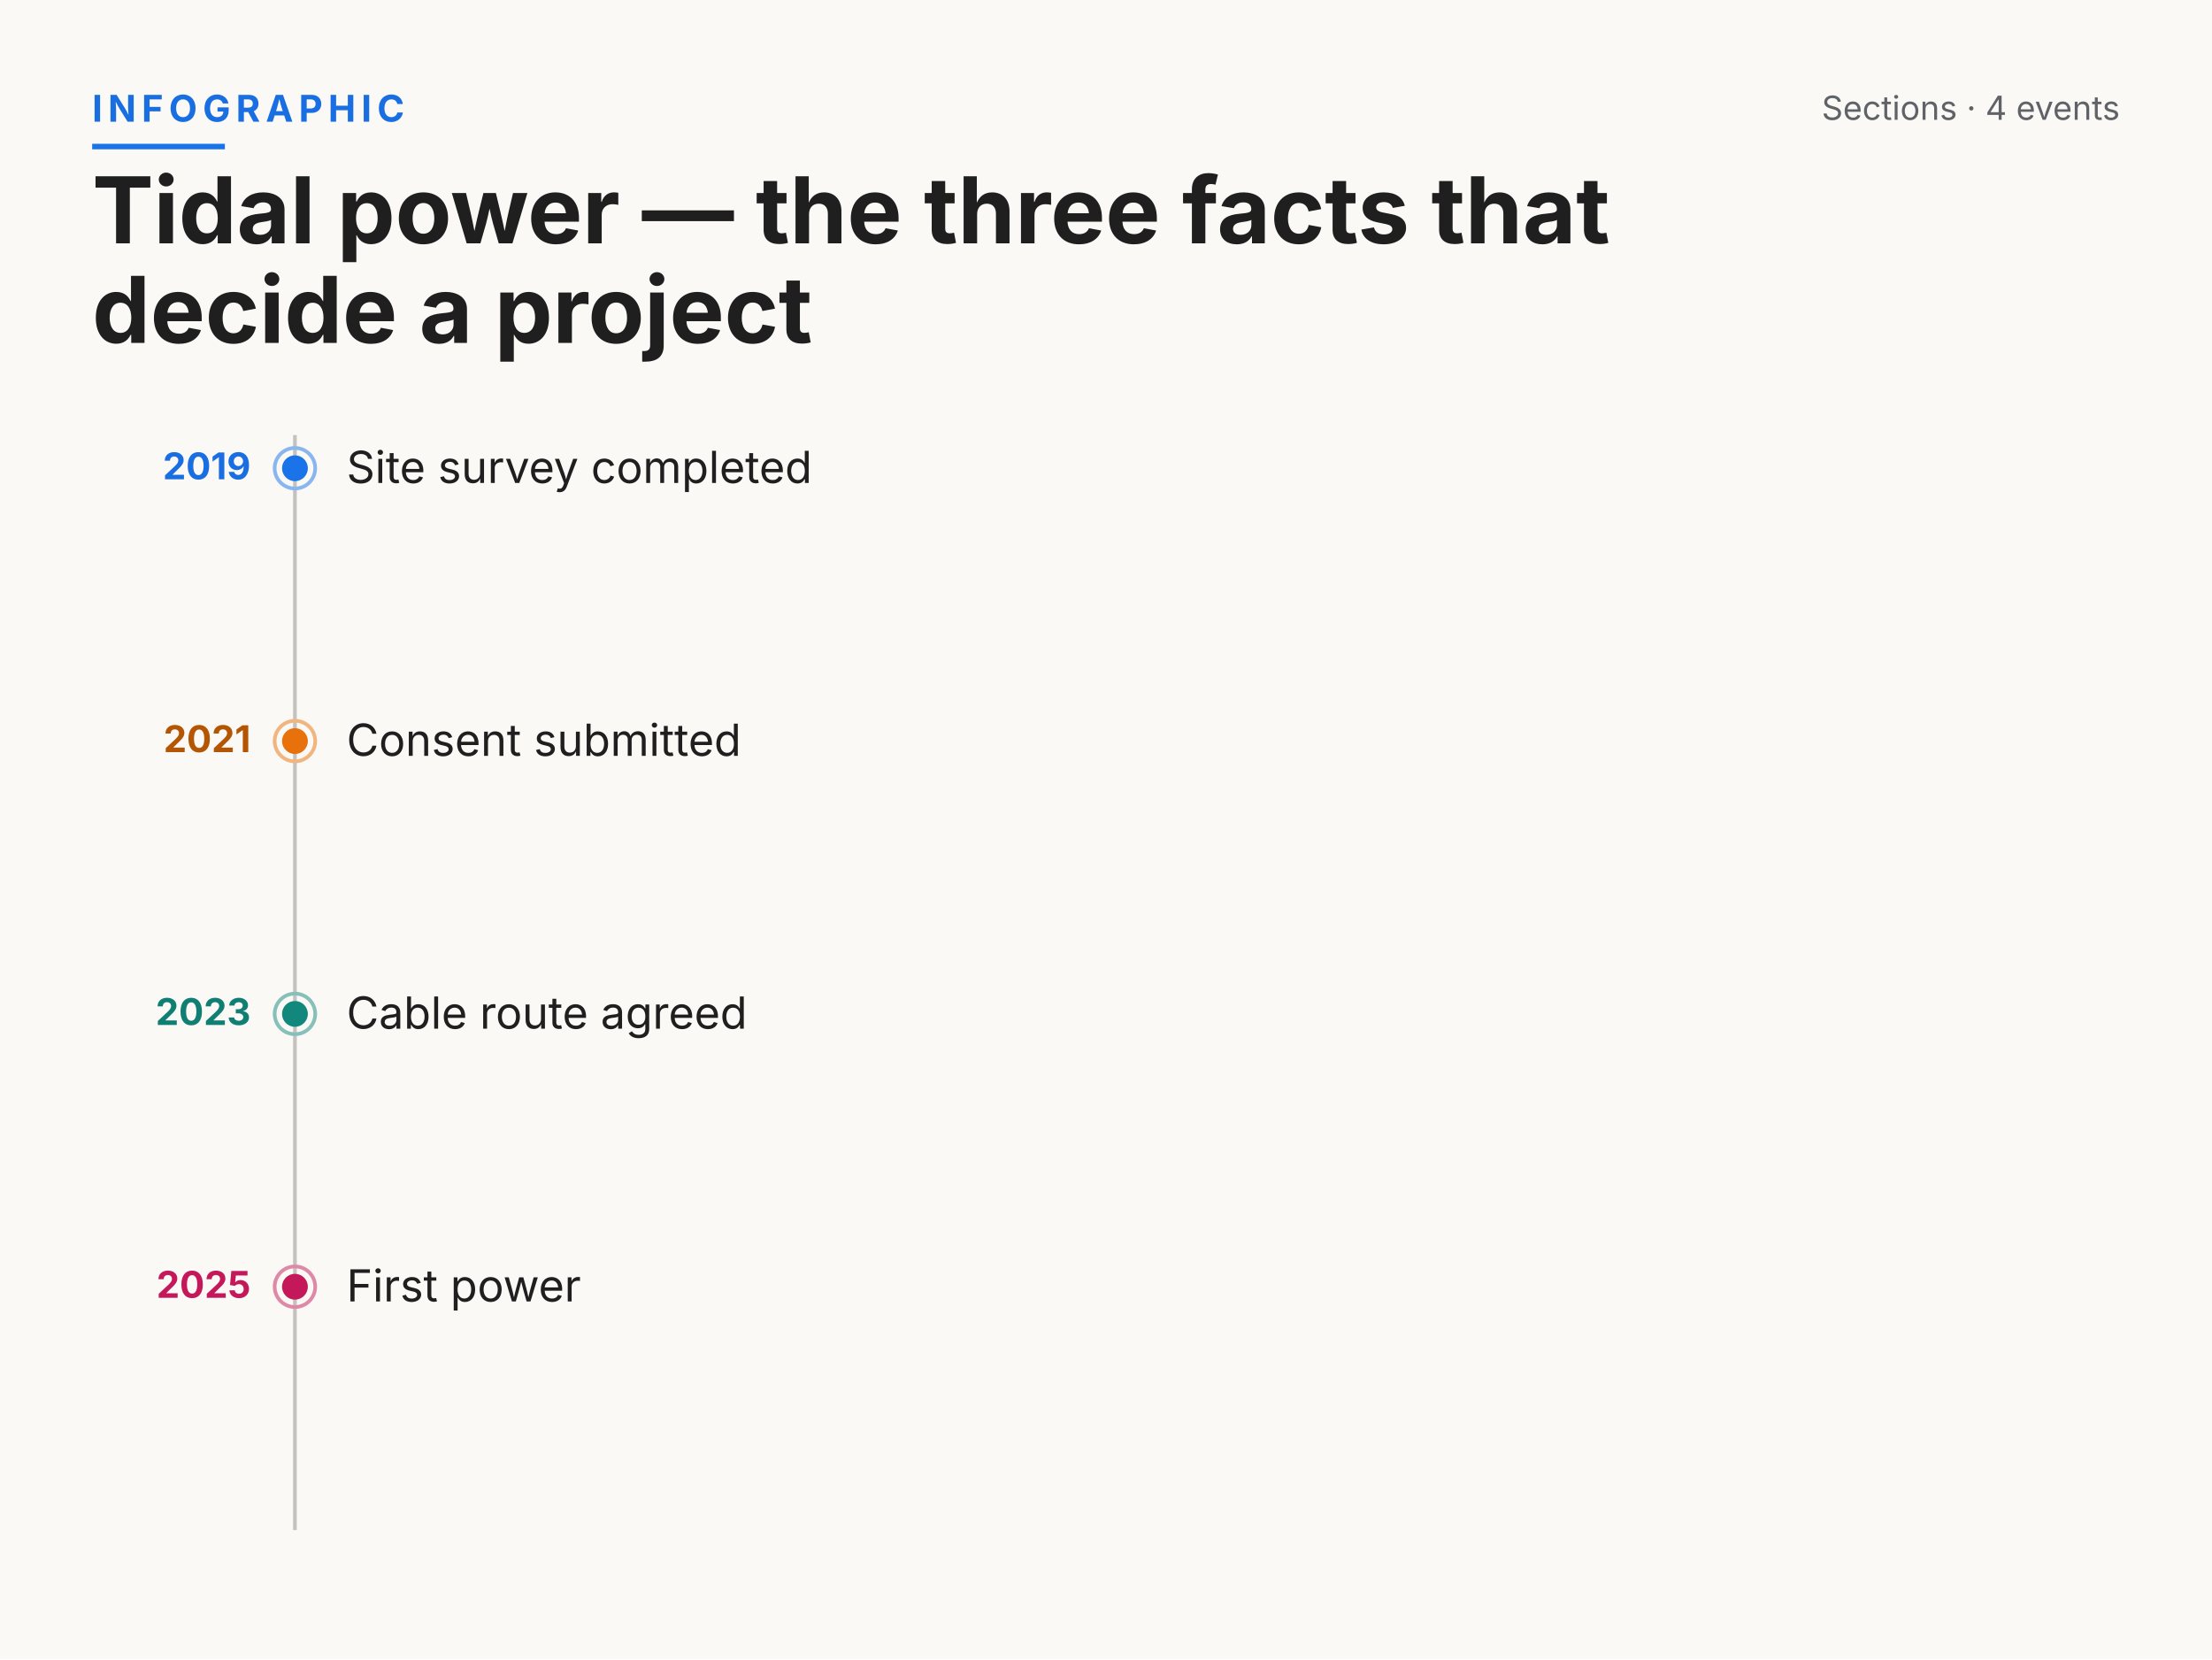
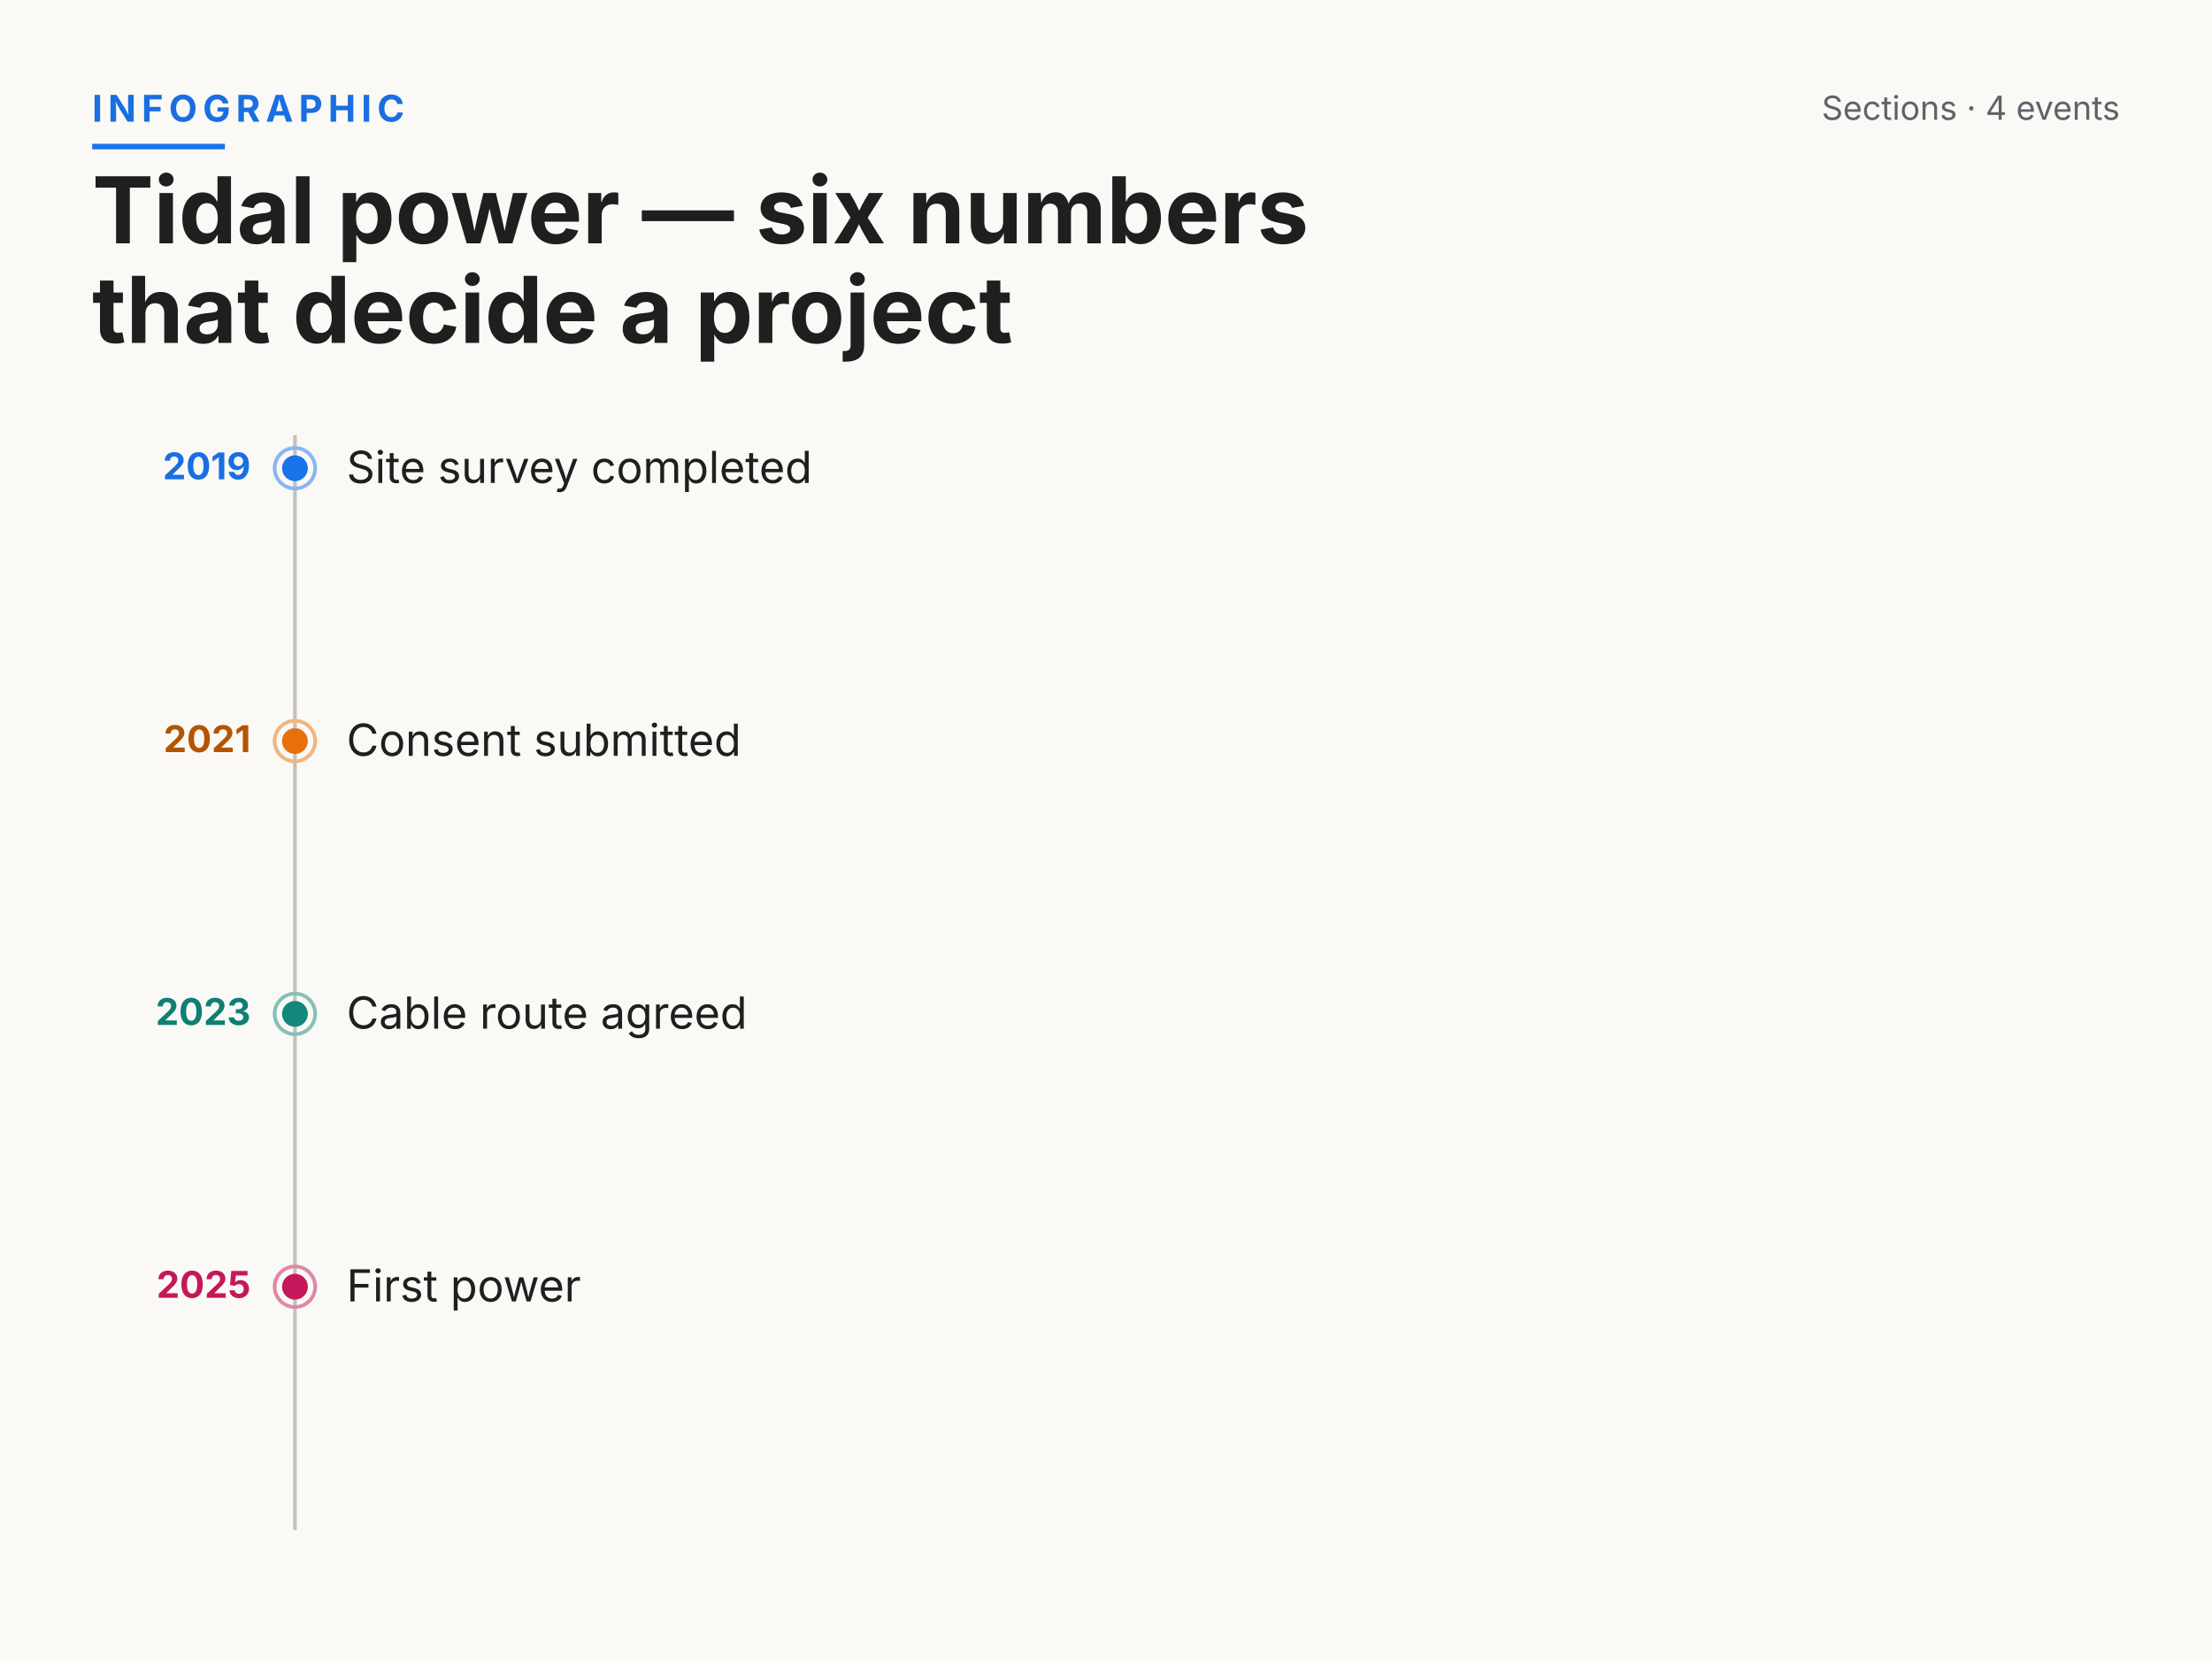
<svg xmlns="http://www.w3.org/2000/svg" width="1200" height="900" viewBox="0 0 1200 900" role="img" aria-labelledby="gfx-title gfx-desc" data-template="timeline" data-preset="sections" data-detail="standard">
  <defs />
  <rect x="0.0" y="0.0" width="1200.0" height="900.0" fill="#faf9f6" />
  <text x="50.0" y="66.0" font-family="'Inter var','Inter','DejaVu Sans','Helvetica Neue',Arial,sans-serif" font-size="20" font-weight="700" fill="#196fe1" letter-spacing="3">INFOGRAPHIC</text>
  <rect x="50.0" y="78.0" width="72.0" height="3.0" fill="#1a73e8" />
  <text x="1150.0" y="65.0" font-family="'Inter var','Inter','DejaVu Sans','Helvetica Neue',Arial,sans-serif" font-size="18" font-weight="400" fill="#5f6368" text-anchor="end">Sections · 4 events</text>
-   <text x="50.0" y="132.0" font-family="'Inter var','Inter','DejaVu Sans','Helvetica Neue',Arial,sans-serif" font-size="50" font-weight="700" fill="#1f1f1f">Tidal power — the three facts that</text>
-   <text x="50.0" y="186.0" font-family="'Inter var','Inter','DejaVu Sans','Helvetica Neue',Arial,sans-serif" font-size="50" font-weight="700" fill="#1f1f1f">decide a project</text>
+   <text x="50.0" y="132.0" font-family="'Inter var','Inter','DejaVu Sans','Helvetica Neue',Arial,sans-serif" font-size="50" font-weight="700" fill="#1f1f1f">Tidal power — six numbers</text>
+   <text x="50.0" y="186.0" font-family="'Inter var','Inter','DejaVu Sans','Helvetica Neue',Arial,sans-serif" font-size="50" font-weight="700" fill="#1f1f1f">that decide a project</text>
  <line x1="160.0" y1="236.0" x2="160.0" y2="830.0" stroke="#c3c2bf" stroke-width="2" />
  <text x="136.0" y="260.0" font-family="'Inter var','Inter','DejaVu Sans','Helvetica Neue',Arial,sans-serif" font-size="20" font-weight="700" fill="#196fe1" text-anchor="end">2019</text>
  <circle cx="160.0" cy="254.0" r="7.0" fill="#1a73e8" />
  <circle cx="160.0" cy="254.0" r="11.0" fill="none" stroke="#8ab6ef" stroke-width="2" />
  <text x="188.0" y="262.0" font-family="'Inter var','Inter','DejaVu Sans','Helvetica Neue',Arial,sans-serif" font-size="24" font-weight="400" fill="#1f1f1f">Site survey completed</text>
  <text x="136.0" y="408.0" font-family="'Inter var','Inter','DejaVu Sans','Helvetica Neue',Arial,sans-serif" font-size="20" font-weight="700" fill="#b35503" text-anchor="end">2021</text>
  <circle cx="160.0" cy="402.0" r="7.0" fill="#e8710b" />
  <circle cx="160.0" cy="402.0" r="11.0" fill="none" stroke="#f1b580" stroke-width="2" />
  <text x="188.0" y="410.0" font-family="'Inter var','Inter','DejaVu Sans','Helvetica Neue',Arial,sans-serif" font-size="24" font-weight="400" fill="#1f1f1f">Consent submitted</text>
  <text x="136.0" y="556.0" font-family="'Inter var','Inter','DejaVu Sans','Helvetica Neue',Arial,sans-serif" font-size="20" font-weight="700" fill="#107e73" text-anchor="end">2023</text>
  <circle cx="160.0" cy="550.0" r="7.0" fill="#12877b" />
  <circle cx="160.0" cy="550.0" r="11.0" fill="none" stroke="#86c0b8" stroke-width="2" />
  <text x="188.0" y="558.0" font-family="'Inter var','Inter','DejaVu Sans','Helvetica Neue',Arial,sans-serif" font-size="24" font-weight="400" fill="#1f1f1f">Cable route agreed</text>
  <text x="136.0" y="704.0" font-family="'Inter var','Inter','DejaVu Sans','Helvetica Neue',Arial,sans-serif" font-size="20" font-weight="700" fill="#c5185b" text-anchor="end">2025</text>
  <circle cx="160.0" cy="698.0" r="7.0" fill="#c5185b" />
  <circle cx="160.0" cy="698.0" r="11.0" fill="none" stroke="#df88a8" stroke-width="2" />
  <text x="188.0" y="706.0" font-family="'Inter var','Inter','DejaVu Sans','Helvetica Neue',Arial,sans-serif" font-size="24" font-weight="400" fill="#1f1f1f">First power</text>
</svg>
